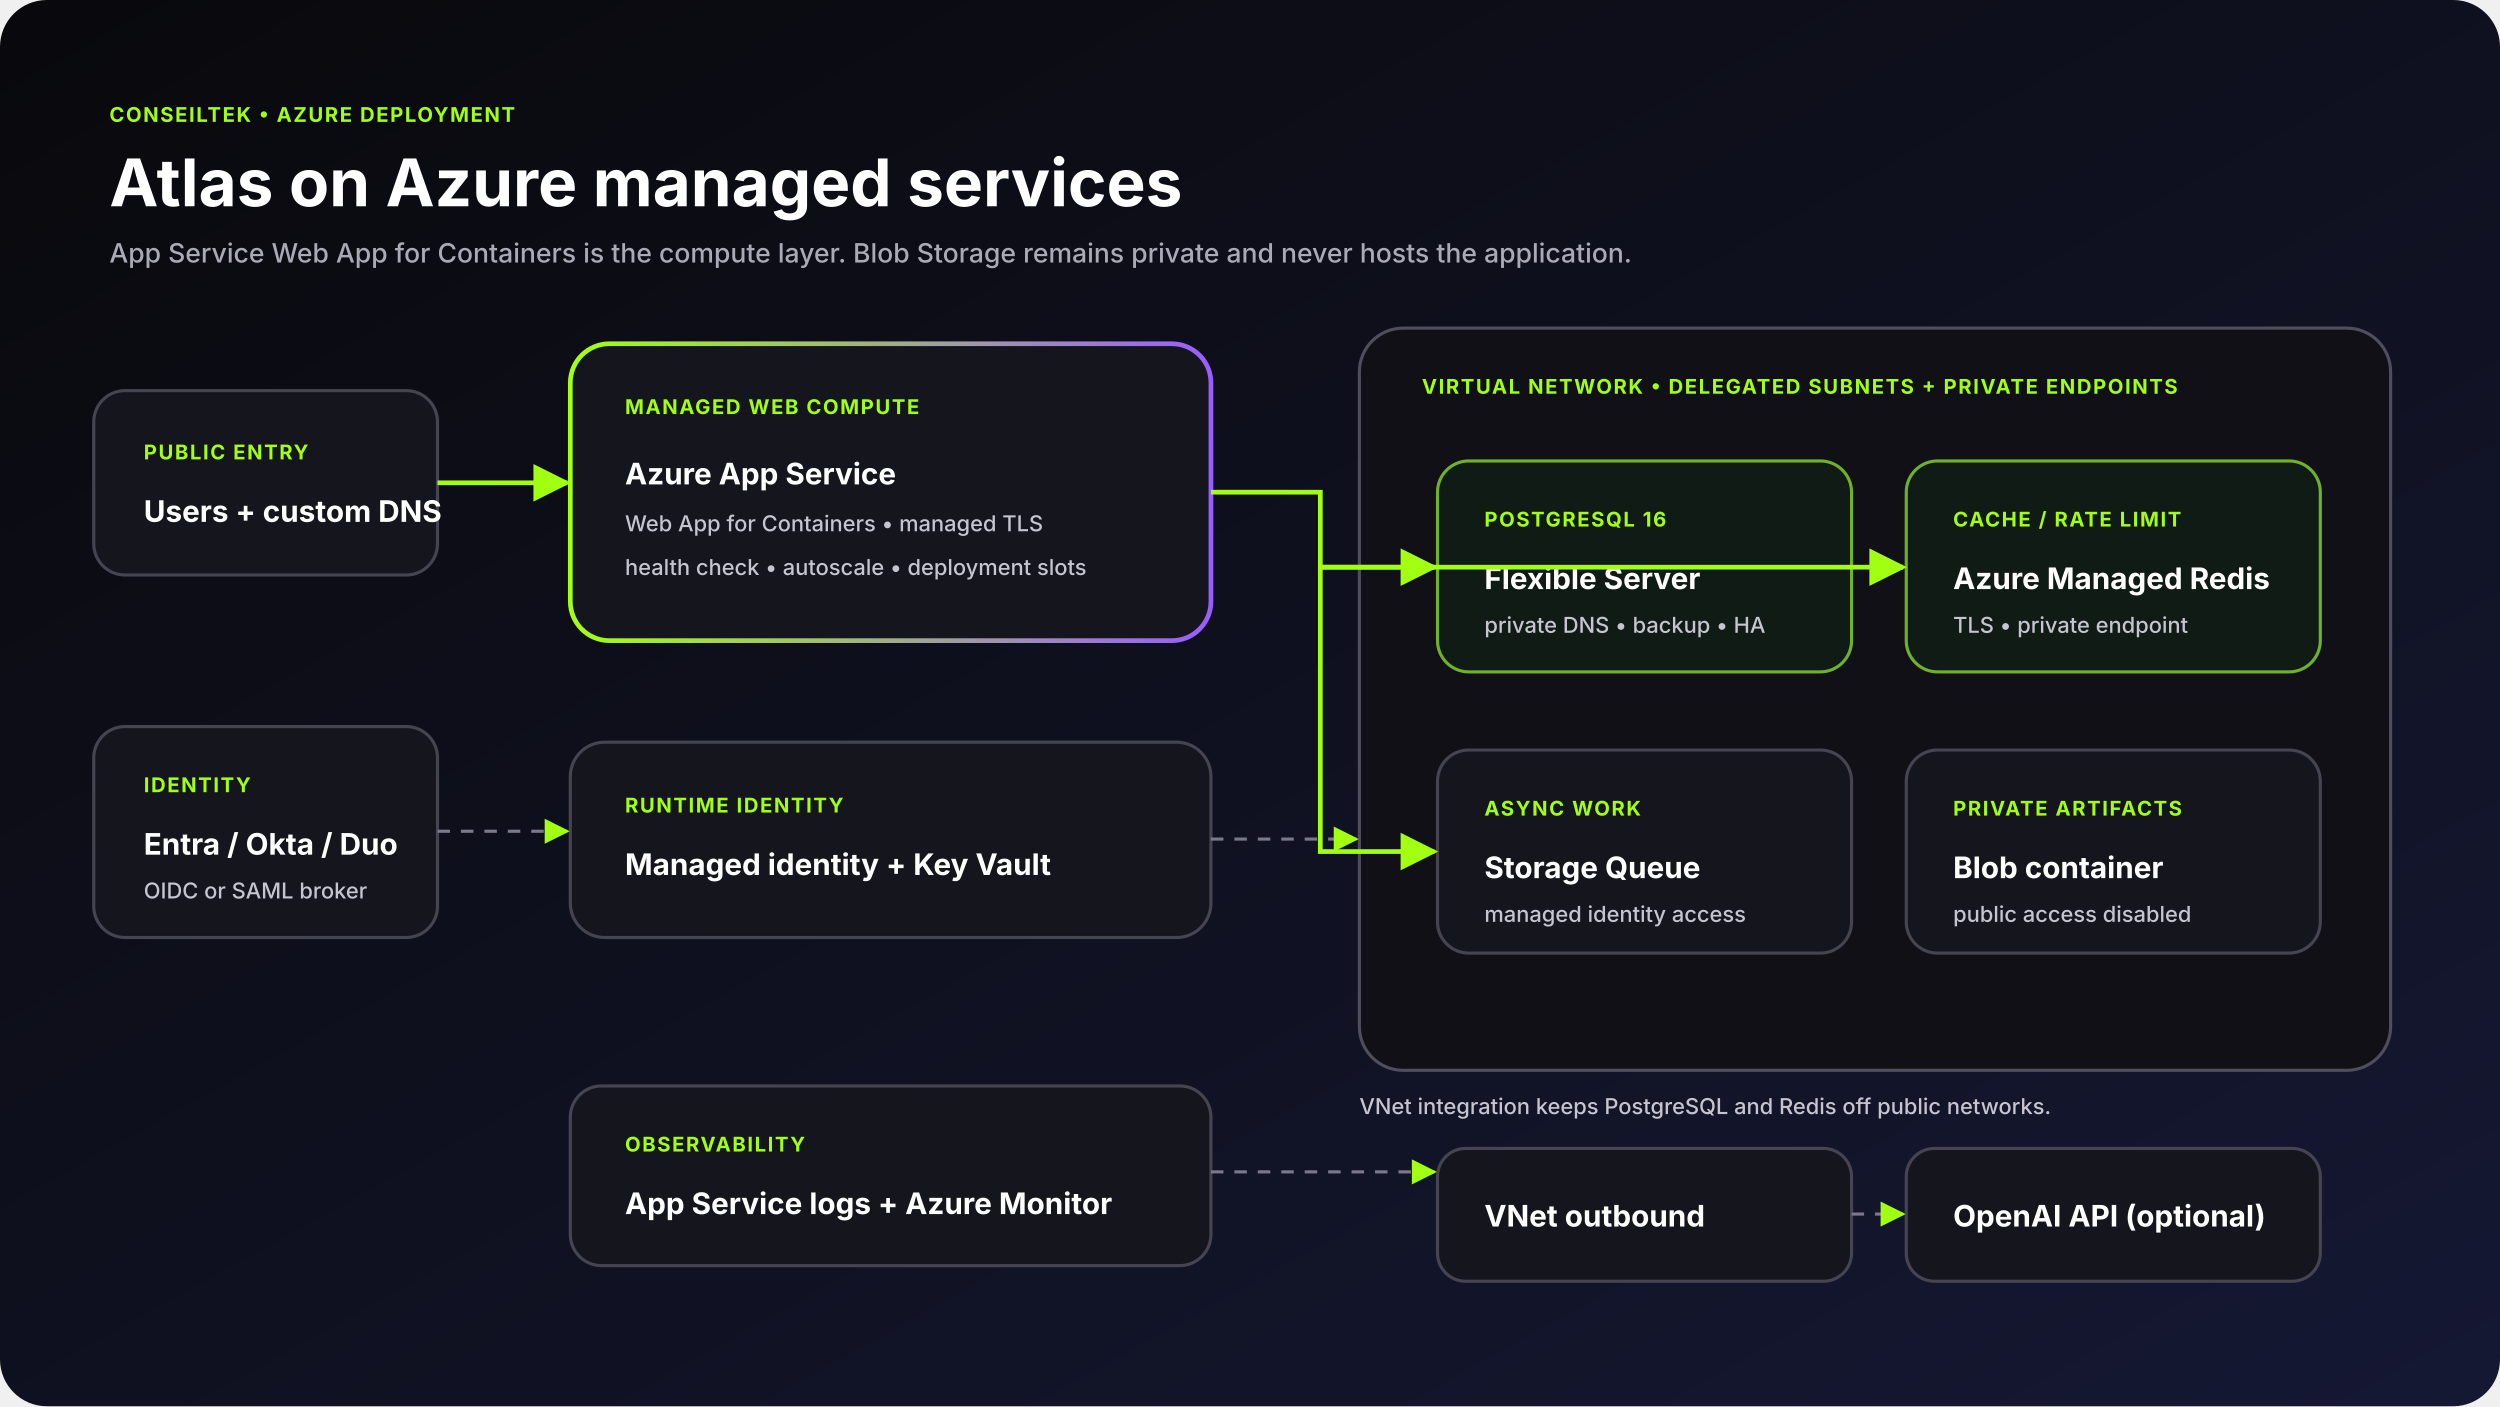
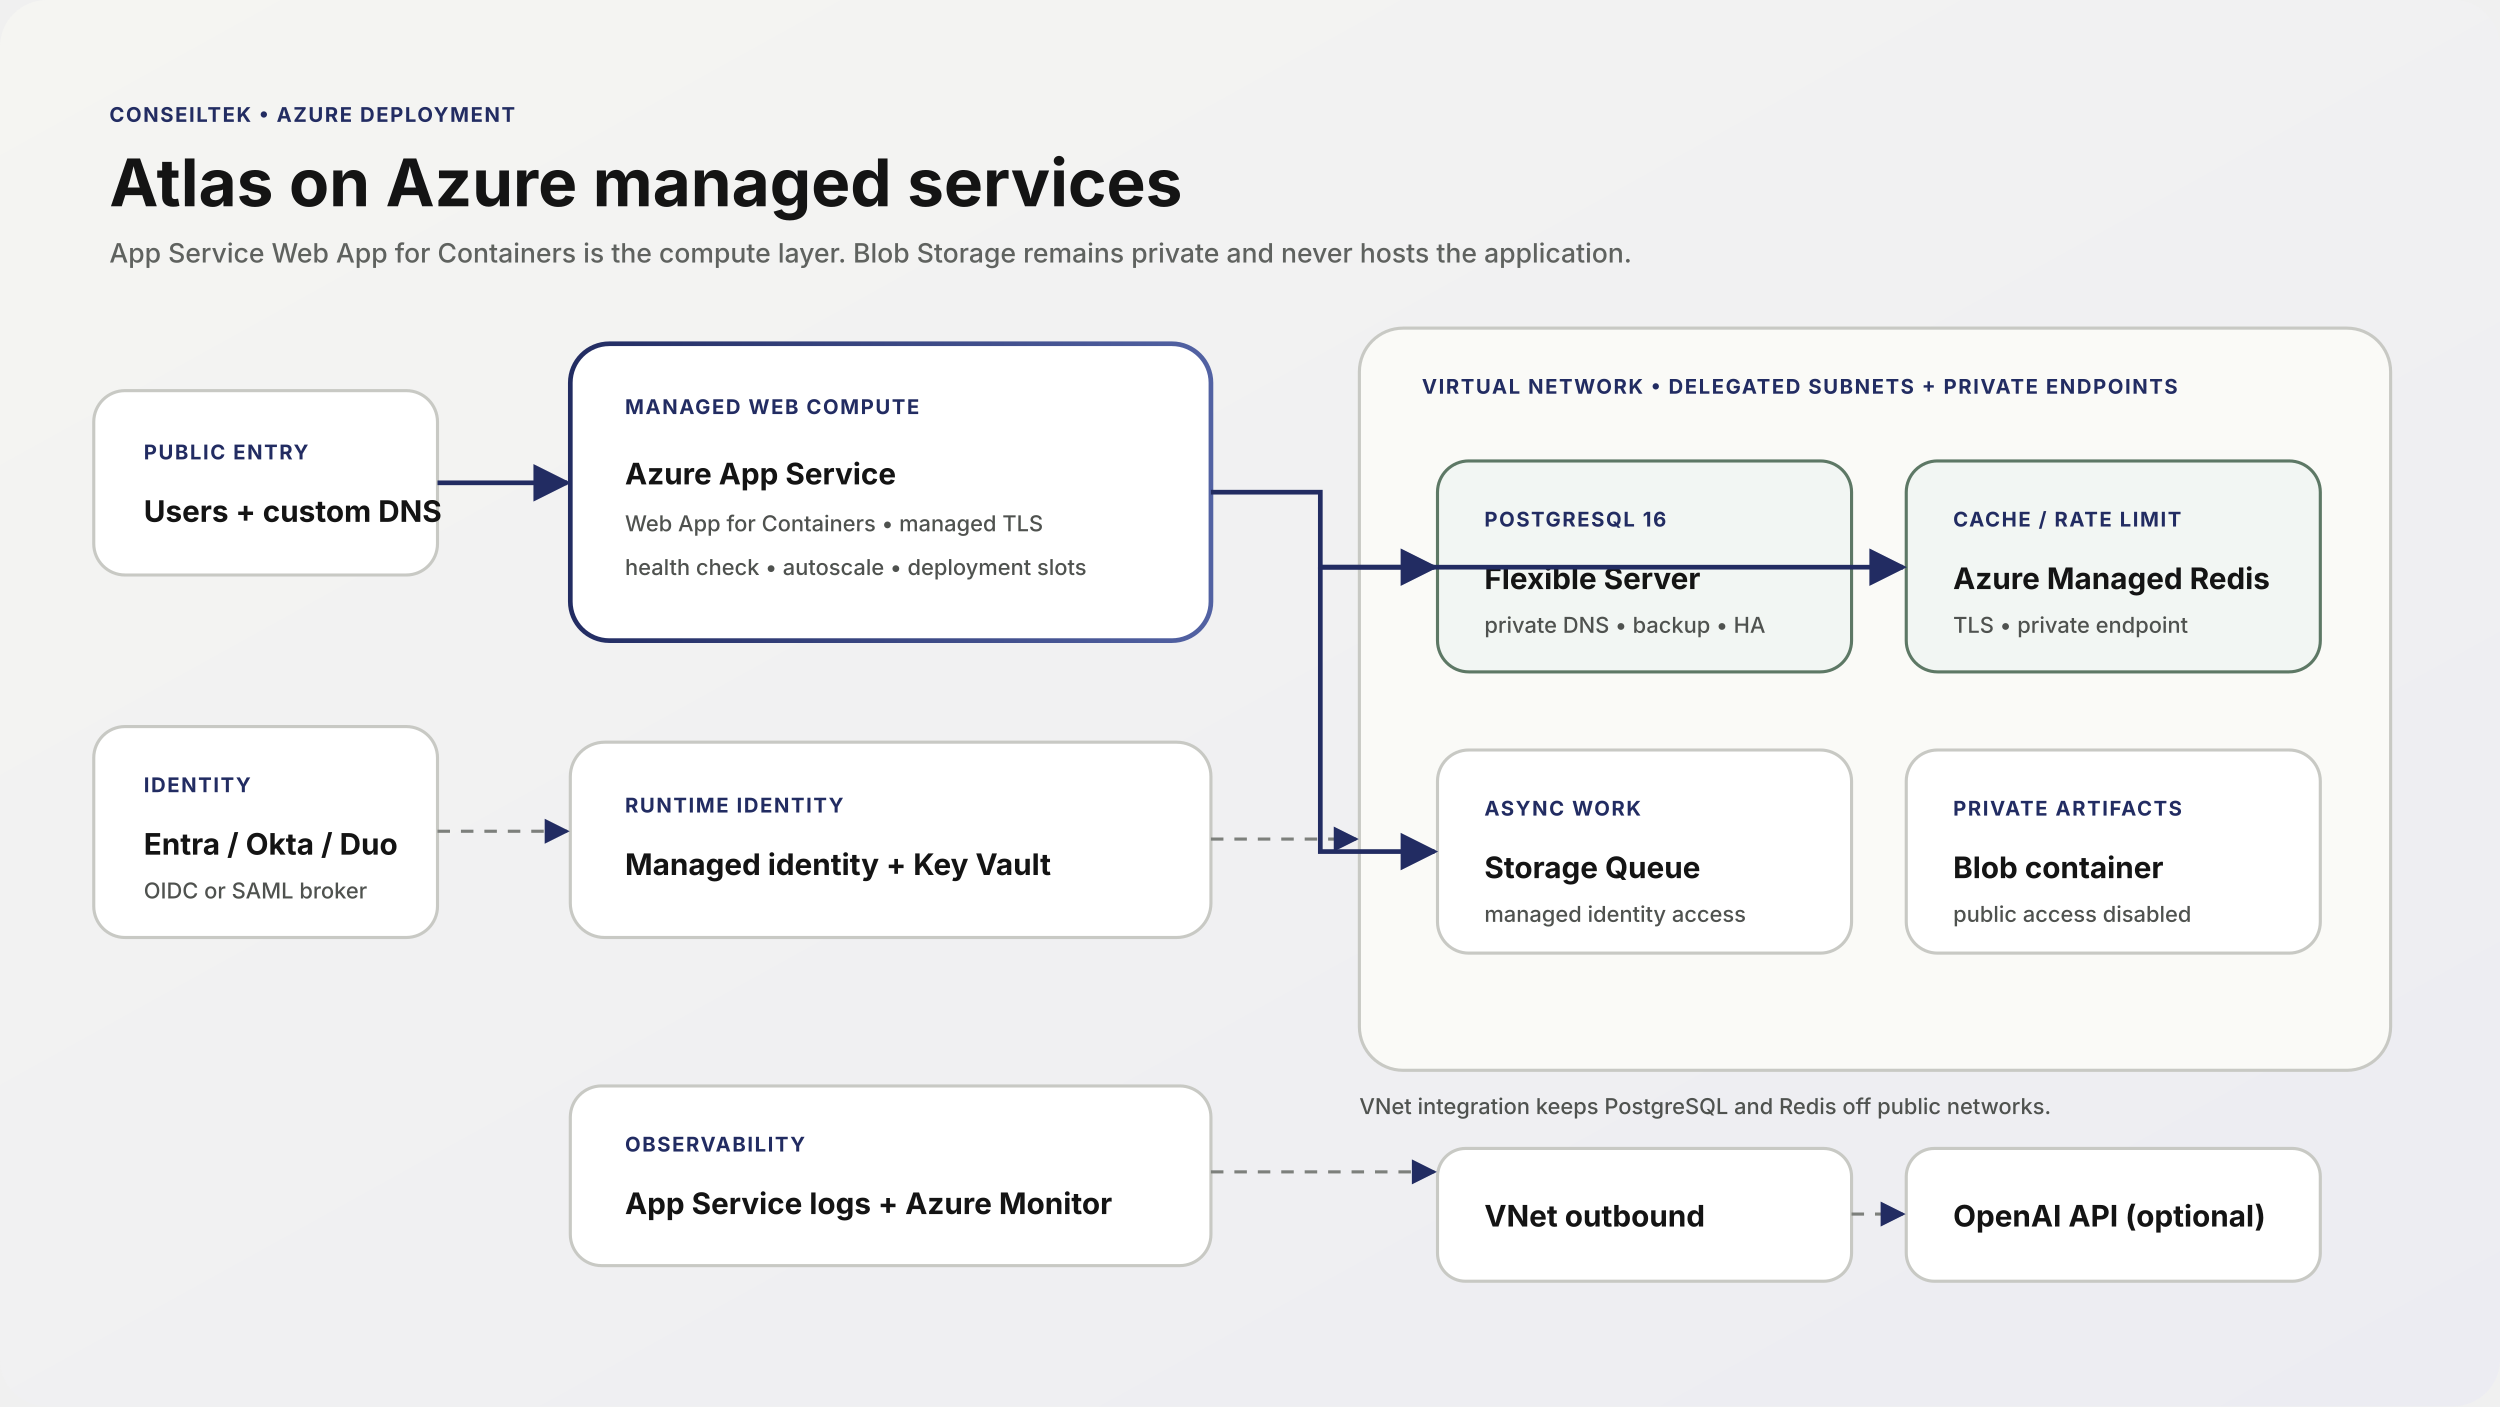
<svg xmlns="http://www.w3.org/2000/svg" width="1600" height="900" viewBox="0 0 1600 900" role="img" aria-labelledby="title desc">
  <defs>
    <linearGradient id="bg" x2="1" y2="1">
-       <stop stop-color="#09090c" />
-       <stop offset="1" stop-color="#151833" />
+       <stop stop-color="#f5f5f2" />
+       <stop offset="1" stop-color="#ececf2" />
    </linearGradient>
    <linearGradient id="g" x2="1">
-       <stop stop-color="#a3ff12" />
-       <stop offset="1" stop-color="#9b5cff" />
+       <stop stop-color="#222c62" />
+       <stop offset="1" stop-color="#5262a3" />
    </linearGradient>
    <marker id="a" viewBox="0 0 10 10" refX="9" refY="5" markerWidth="8" markerHeight="8" orient="auto">
-       <path d="M0 0l10 5-10 5z" fill="#a3ff12" />
+       <path d="M0 0l10 5-10 5z" fill="#222c62" />
    </marker>
-     <style>.title{font:700 42px Inter,Arial;fill:#fff}.sub{font:500 17px Inter,Arial;fill:#aaa9b6}.h{font:700 19px Inter,Arial;fill:#fff}.t{font:500 14px Inter,Arial;fill:#c5c4cf}.tiny{font:700 13px Inter,Arial;fill:#a3ff12;letter-spacing:1px}.b{fill:#15151d;stroke:#464451;stroke-width:2}.p{fill:#15151d;stroke:url(#g);stroke-width:3}.d{fill:#101b15;stroke:#6fb22a;stroke-width:2}.line{fill:none;stroke:#a3ff12;stroke-width:3;marker-end:url(#a)}.dash{fill:none;stroke:#7c788b;stroke-width:2;stroke-dasharray:8 7;marker-end:url(#a)}</style>
+     <style>.title{font:700 42px Inter,Arial;fill:#141414}.sub{font:500 17px Inter,Arial;fill:#5f625f}.h{font:700 19px Inter,Arial;fill:#141414}.t{font:500 14px Inter,Arial;fill:#4f524f}.tiny{font:700 13px Inter,Arial;fill:#222c62;letter-spacing:1px}.b{fill:#ffffff;stroke:#c8c9c4;stroke-width:2}.p{fill:#ffffff;stroke:url(#g);stroke-width:3}.d{fill:#f2f6f3;stroke:#5d7865;stroke-width:2}.line{fill:none;stroke:#222c62;stroke-width:3;marker-end:url(#a)}.dash{fill:none;stroke:#7d807c;stroke-width:2;stroke-dasharray:8 7;marker-end:url(#a)}</style>
  </defs>
  <rect width="1600" height="900" rx="30" fill="url(#bg)" />
  <text x="70" y="78" class="tiny">CONSEILTEK • AZURE DEPLOYMENT</text>
  <text x="70" y="132" class="title">Atlas on Azure managed services</text>
  <text x="70" y="168" class="sub">App Service Web App for Containers is the compute layer. Blob Storage remains private and never hosts the application.</text>
  <rect x="60" y="250" width="220" height="118" rx="20" class="b" />
  <text x="92" y="294" class="tiny">PUBLIC ENTRY</text>
  <text x="92" y="334" class="h">Users + custom DNS</text>
  <rect x="60" y="465" width="220" height="135" rx="20" class="b" />
  <text x="92" y="507" class="tiny">IDENTITY</text>
  <text x="92" y="547" class="h">Entra / Okta / Duo</text>
  <text x="92" y="575" class="t">OIDC or SAML broker</text>
  <rect x="365" y="220" width="410" height="190" rx="25" class="p" />
  <text x="400" y="265" class="tiny">MANAGED WEB COMPUTE</text>
  <text x="400" y="310" class="h">Azure App Service</text>
  <text x="400" y="340" class="t">Web App for Containers • managed TLS</text>
  <text x="400" y="368" class="t">health check • autoscale • deployment slots</text>
  <rect x="365" y="475" width="410" height="125" rx="22" class="b" />
  <text x="400" y="520" class="tiny">RUNTIME IDENTITY</text>
  <text x="400" y="560" class="h">Managed identity + Key Vault</text>
-   <rect x="870" y="210" width="660" height="475" rx="28" fill="#101016" stroke="#504d5c" stroke-width="2" />
+   <rect x="870" y="210" width="660" height="475" rx="28" fill="#fafaf7" stroke="#c8c9c4" stroke-width="2" />
  <text x="910" y="252" class="tiny">VIRTUAL NETWORK • DELEGATED SUBNETS + PRIVATE ENDPOINTS</text>
  <rect x="920" y="295" width="265" height="135" rx="20" class="d" />
  <text x="950" y="337" class="tiny">POSTGRESQL 16</text>
  <text x="950" y="377" class="h">Flexible Server</text>
  <text x="950" y="405" class="t">private DNS • backup • HA</text>
  <rect x="1220" y="295" width="265" height="135" rx="20" class="d" />
  <text x="1250" y="337" class="tiny">CACHE / RATE LIMIT</text>
  <text x="1250" y="377" class="h">Azure Managed Redis</text>
  <text x="1250" y="405" class="t">TLS • private endpoint</text>
  <rect x="920" y="480" width="265" height="130" rx="20" class="b" />
  <text x="950" y="522" class="tiny">ASYNC WORK</text>
  <text x="950" y="562" class="h">Storage Queue</text>
  <text x="950" y="590" class="t">managed identity access</text>
  <rect x="1220" y="480" width="265" height="130" rx="20" class="b" />
  <text x="1250" y="522" class="tiny">PRIVATE ARTIFACTS</text>
  <text x="1250" y="562" class="h">Blob container</text>
  <text x="1250" y="590" class="t">public access disabled</text>
  <rect x="365" y="695" width="410" height="115" rx="20" class="b" />
  <text x="400" y="737" class="tiny">OBSERVABILITY</text>
  <text x="400" y="777" class="h">App Service logs + Azure Monitor</text>
  <rect x="920" y="735" width="265" height="85" rx="18" class="b" />
  <text x="950" y="785" class="h">VNet outbound</text>
  <rect x="1220" y="735" width="265" height="85" rx="18" class="b" />
  <text x="1250" y="785" class="h">OpenAI API (optional)</text>
  <path d="M280 309H363" class="line" />
  <path d="M280 532H363" class="dash" />
  <path d="M775 315H845V363H918" class="line" />
  <path d="M845 363V545H918" class="line" />
  <path d="M845 363H1218" class="line" />
  <path d="M775 537H868" class="dash" />
  <path d="M775 750H918" class="dash" />
  <path d="M1185 777H1218" class="dash" />
  <text x="870" y="713" class="t">VNet integration keeps PostgreSQL and Redis off public networks.</text>
</svg>
